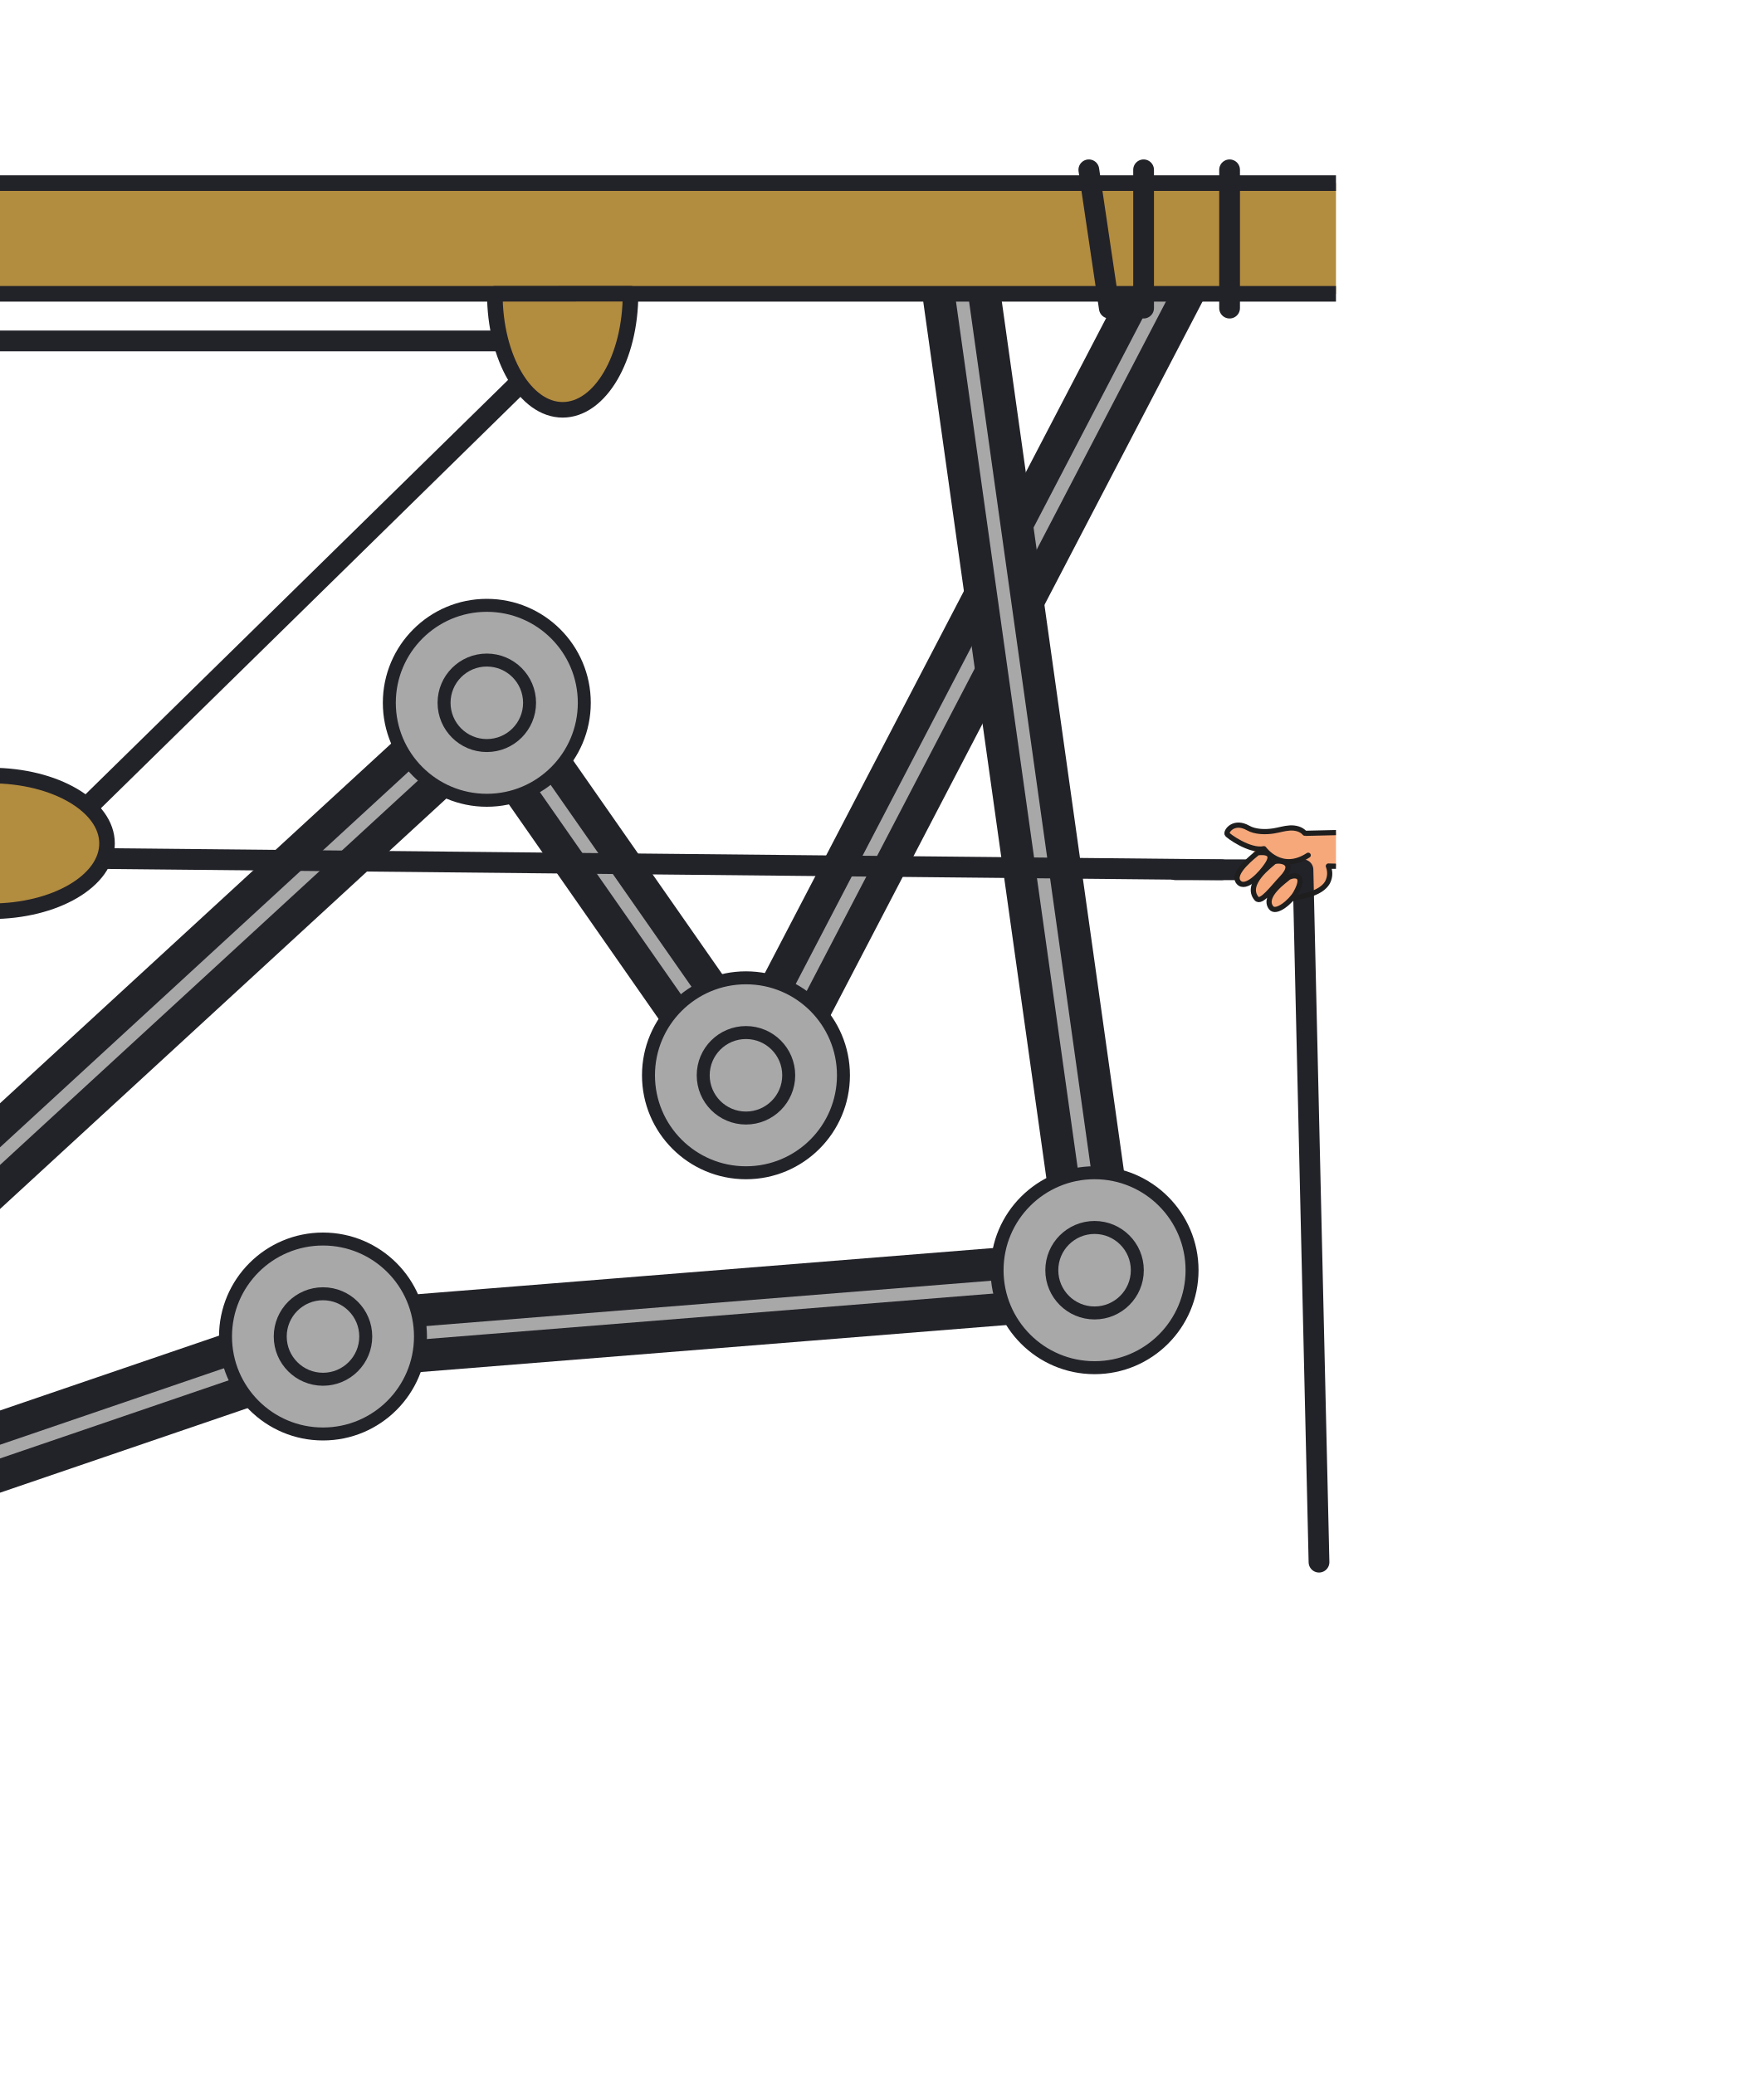
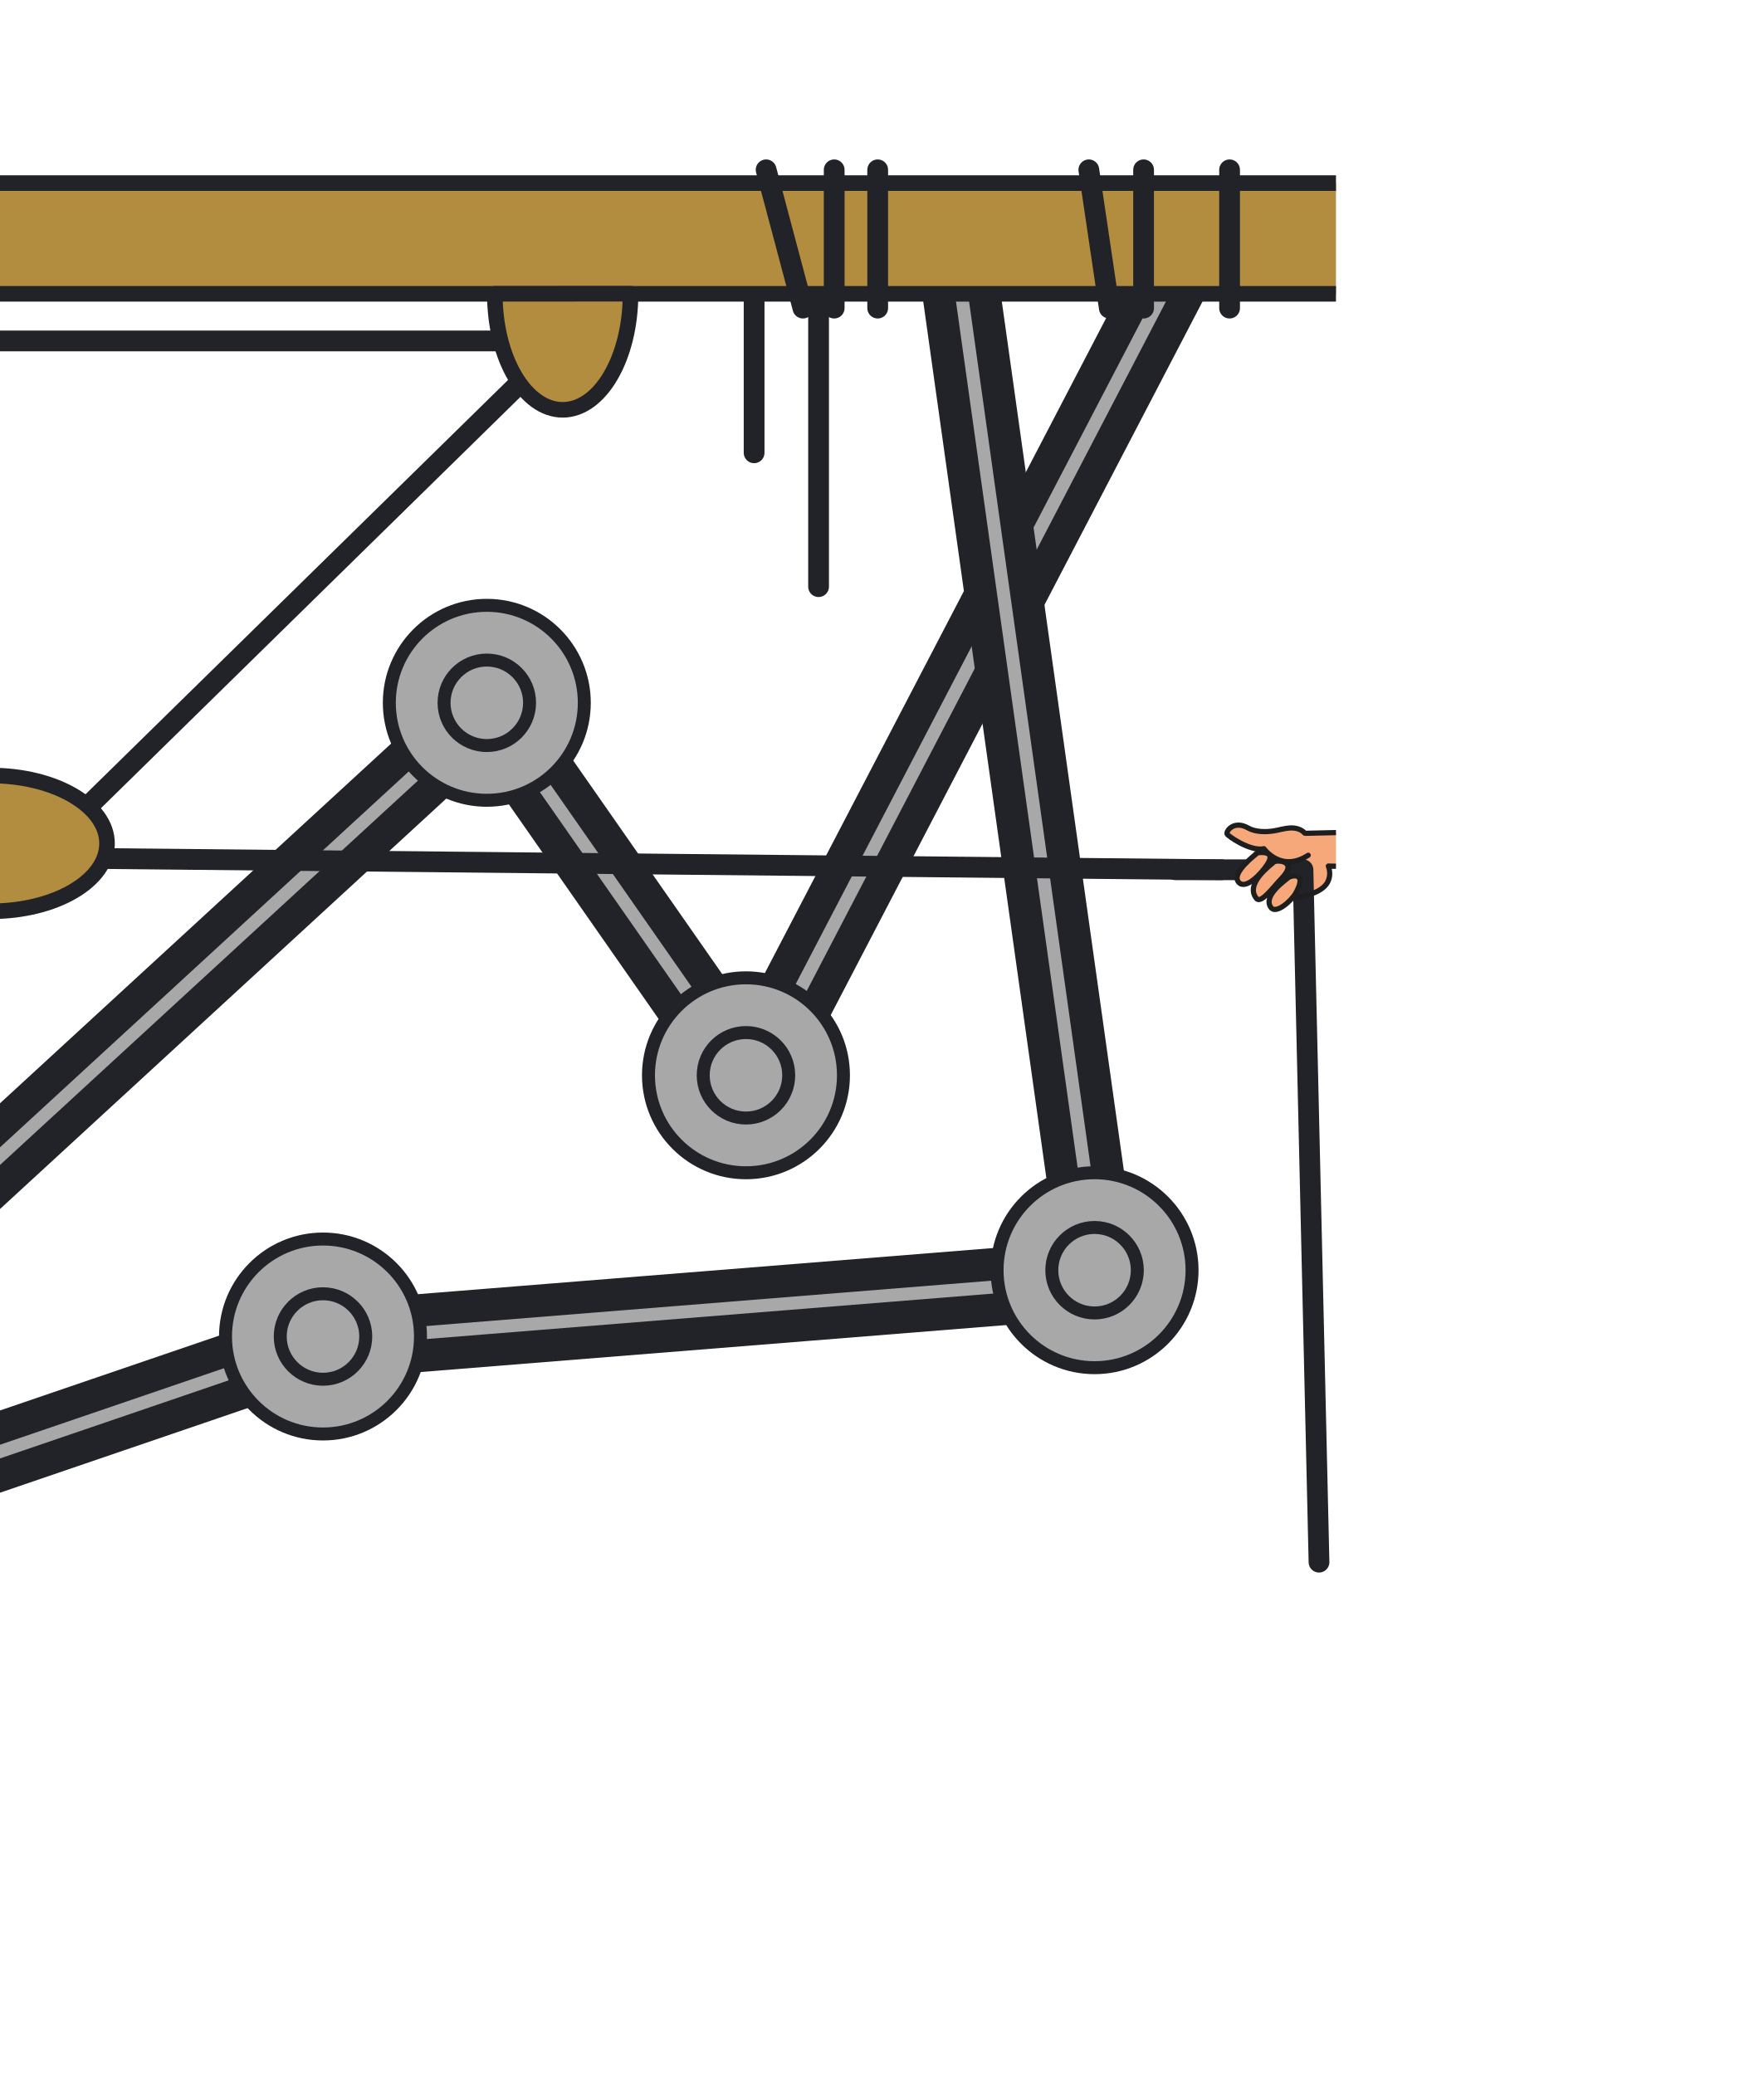
<svg xmlns="http://www.w3.org/2000/svg" width="680" height="800" viewBox="0 0 680 800">
+   <path fill="none" stroke="#222229" stroke-linecap="round" stroke-linejoin="round" stroke-width="8" d="M290.7 94.99v79.58M315.55 94.99v131.19" />
  <path fill="none" stroke="#222229" stroke-linejoin="round" stroke-width="30" d="M453.88 102.36l-164.32 315.4-101.29-145.18L-57.68 498.8" />
  <path fill="none" stroke="#a8a8a8" stroke-miterlimit="10" stroke-width="5" d="M453.88 102.36l-164.32 315.4-101.29-145.18L-57.68 498.8" />
  <circle cx="287.56" cy="414.57" r="37.58" fill="#a8a8a8" stroke="#222229" stroke-linecap="round" stroke-linejoin="round" stroke-width="5" />
  <circle cx="287.56" cy="414.57" r="16.48" fill="#a8a8a8" stroke="#222229" stroke-linecap="round" stroke-linejoin="round" stroke-width="5" />
  <circle cx="187.66" cy="270.96" r="37.58" fill="#a8a8a8" stroke="#222229" stroke-linecap="round" stroke-linejoin="round" stroke-width="5" />
  <circle cx="187.66" cy="270.96" r="16.48" fill="#a8a8a8" stroke="#222229" stroke-linecap="round" stroke-linejoin="round" stroke-width="5" />
  <path fill="none" stroke="#222229" stroke-linejoin="round" stroke-width="30" d="M368.41 97.49l55.53 395.43-298.82 23.98-253.09 86.47-428.9-173.65" />
  <path fill="none" stroke="#a8a8a8" stroke-miterlimit="10" stroke-width="5" d="M368.41 97.49l55.53 395.43-298.82 23.98-253.09 86.47-428.9-173.65" />
  <circle cx="421.94" cy="489.72" r="37.58" fill="#a8a8a8" stroke="#222229" stroke-linecap="round" stroke-linejoin="round" stroke-width="5" />
  <circle cx="421.94" cy="489.72" r="16.48" fill="#a8a8a8" stroke="#222229" stroke-linecap="round" stroke-linejoin="round" stroke-width="5" />
  <circle cx="124.51" cy="515.28" r="37.58" fill="#a8a8a8" stroke="#222229" stroke-linecap="round" stroke-linejoin="round" stroke-width="5" />
  <circle cx="124.51" cy="515.28" r="16.48" fill="#a8a8a8" stroke="#222229" stroke-linecap="round" stroke-linejoin="round" stroke-width="5" />
  <path fill="#b28c3f" stroke="#222229" stroke-linejoin="round" stroke-width="6" d="M515 70.59H-52.64v42.69H515" />
  <path fill="none" stroke="#222229" stroke-linecap="round" stroke-linejoin="round" stroke-width="8" d="M473.99 65.47v53.32M440.84 65.47v53.32M419.73 65.47l7.9 53.32M470.91 335.32l-457.23-4.58L216.9 131.45H-47.6" />
  <path d="M190.75 113.28c0 24.72 11.71 44.72 26.15 44.72s26.16-20 26.16-44.76zM-3.5 351.33c24.72 0 44.76-11.71 44.76-26.15S21.22 299-3.5 299z" fill="#b28c3f" stroke="#222229" stroke-linejoin="round" stroke-width="6" />
  <path d="M515 334v-13l-12.05.3-18.84 6.18c-5.84 4.1 10.05 21.08 11.44 19.56 1.12-1.22 20.36-.95 16.51-13.08z" fill="#f6a87b" />
  <path fill="none" stroke="#222229" stroke-linecap="round" stroke-linejoin="round" stroke-width="8" d="M453.13 335.32h49.15l6.18 266.96" />
  <path d="M492 344.59c-3.34-1-5.64-4-7.7-6.82a4.5 4.5 0 01-1.21-3.06" fill="#f6a87b" />
  <path d="M492.37 344c-.89-.55-1.85-.95-2.69-1.58a15.7 15.7 0 01-2.23-2.16c-.68-.77-1.3-1.58-1.9-2.41S484 336 484.16 335a1.08 1.08 0 10-2.13-.29 6.22 6.22 0 001.65 3.79c.74 1 1.49 2 2.3 2.9a17 17 0 002.69 2.46 6.52 6.52 0 003.35 1.42.69.69 0 00.35-1.28z" fill="#1e1e1e" />
  <path d="M504.3 329.73c-10.46 6.83-17.07-2.52-17.07-2.52-5.38 1.2-14.07-5.07-14.23-5.69-.35-1.29 2.8-5.33 8.14-2.29 2.72 1.55 6.74 1.62 9.83 1.12 2.09-.33 4.12-1 6.23-1.13s4.42.41 5.75 2" fill="#f6a87b" stroke="#1e1e1e" stroke-linecap="round" stroke-linejoin="round" stroke-width="2" />
  <path d="M491 332.39c1-1 9.68-.64 3 6.3-3.18 3.29-7.86 9.84-9.62 7.73-4.77-5.71 5.75-13.13 6.62-14.03zM496.56 338.42c.77-.81 7.73-2.62 2.9 5.94-1.74 3.09-7.55 8.13-9.48 5.58-3.48-4.59 5.91-10.82 6.58-11.52z" fill="#f6a87b" stroke="#1e1e1e" stroke-linecap="round" stroke-linejoin="round" stroke-width="2" />
  <path d="M484.75 328.8s7.54-1.31 3.81 4.42c-2.39 3.7-8.37 10-11.06 6.95-3.12-3.54 6.36-10.54 7.25-11.37z" fill="#f6a87b" stroke="#1e1e1e" stroke-linecap="round" stroke-linejoin="round" stroke-width="2" />
  <path d="M502.93 320.28h-.13a6.92 6.92 0 01.41 2L515 322v-2zM511.26 333.33a1 1 0 00-.15.9 6.58 6.58 0 01-.32 5.61c-2.2 3.61-8.47 4.75-12.31 5.42a6.08 6.08 0 01-1.31 2.27l1.5-.28c4.17-.72 11.14-1.94 13.82-6.37a8 8 0 00.87-5.91H515v-2l-2.91-.08a1 1 0 00-.83.44z" fill="#1e1e1e" />
+   <path fill="none" stroke="#222229" stroke-linecap="round" stroke-linejoin="round" stroke-width="8" d="M338.34 65.47v53.32M321.57 65.47v53.32M295.33 65.47l14.19 53.32" />
</svg>
